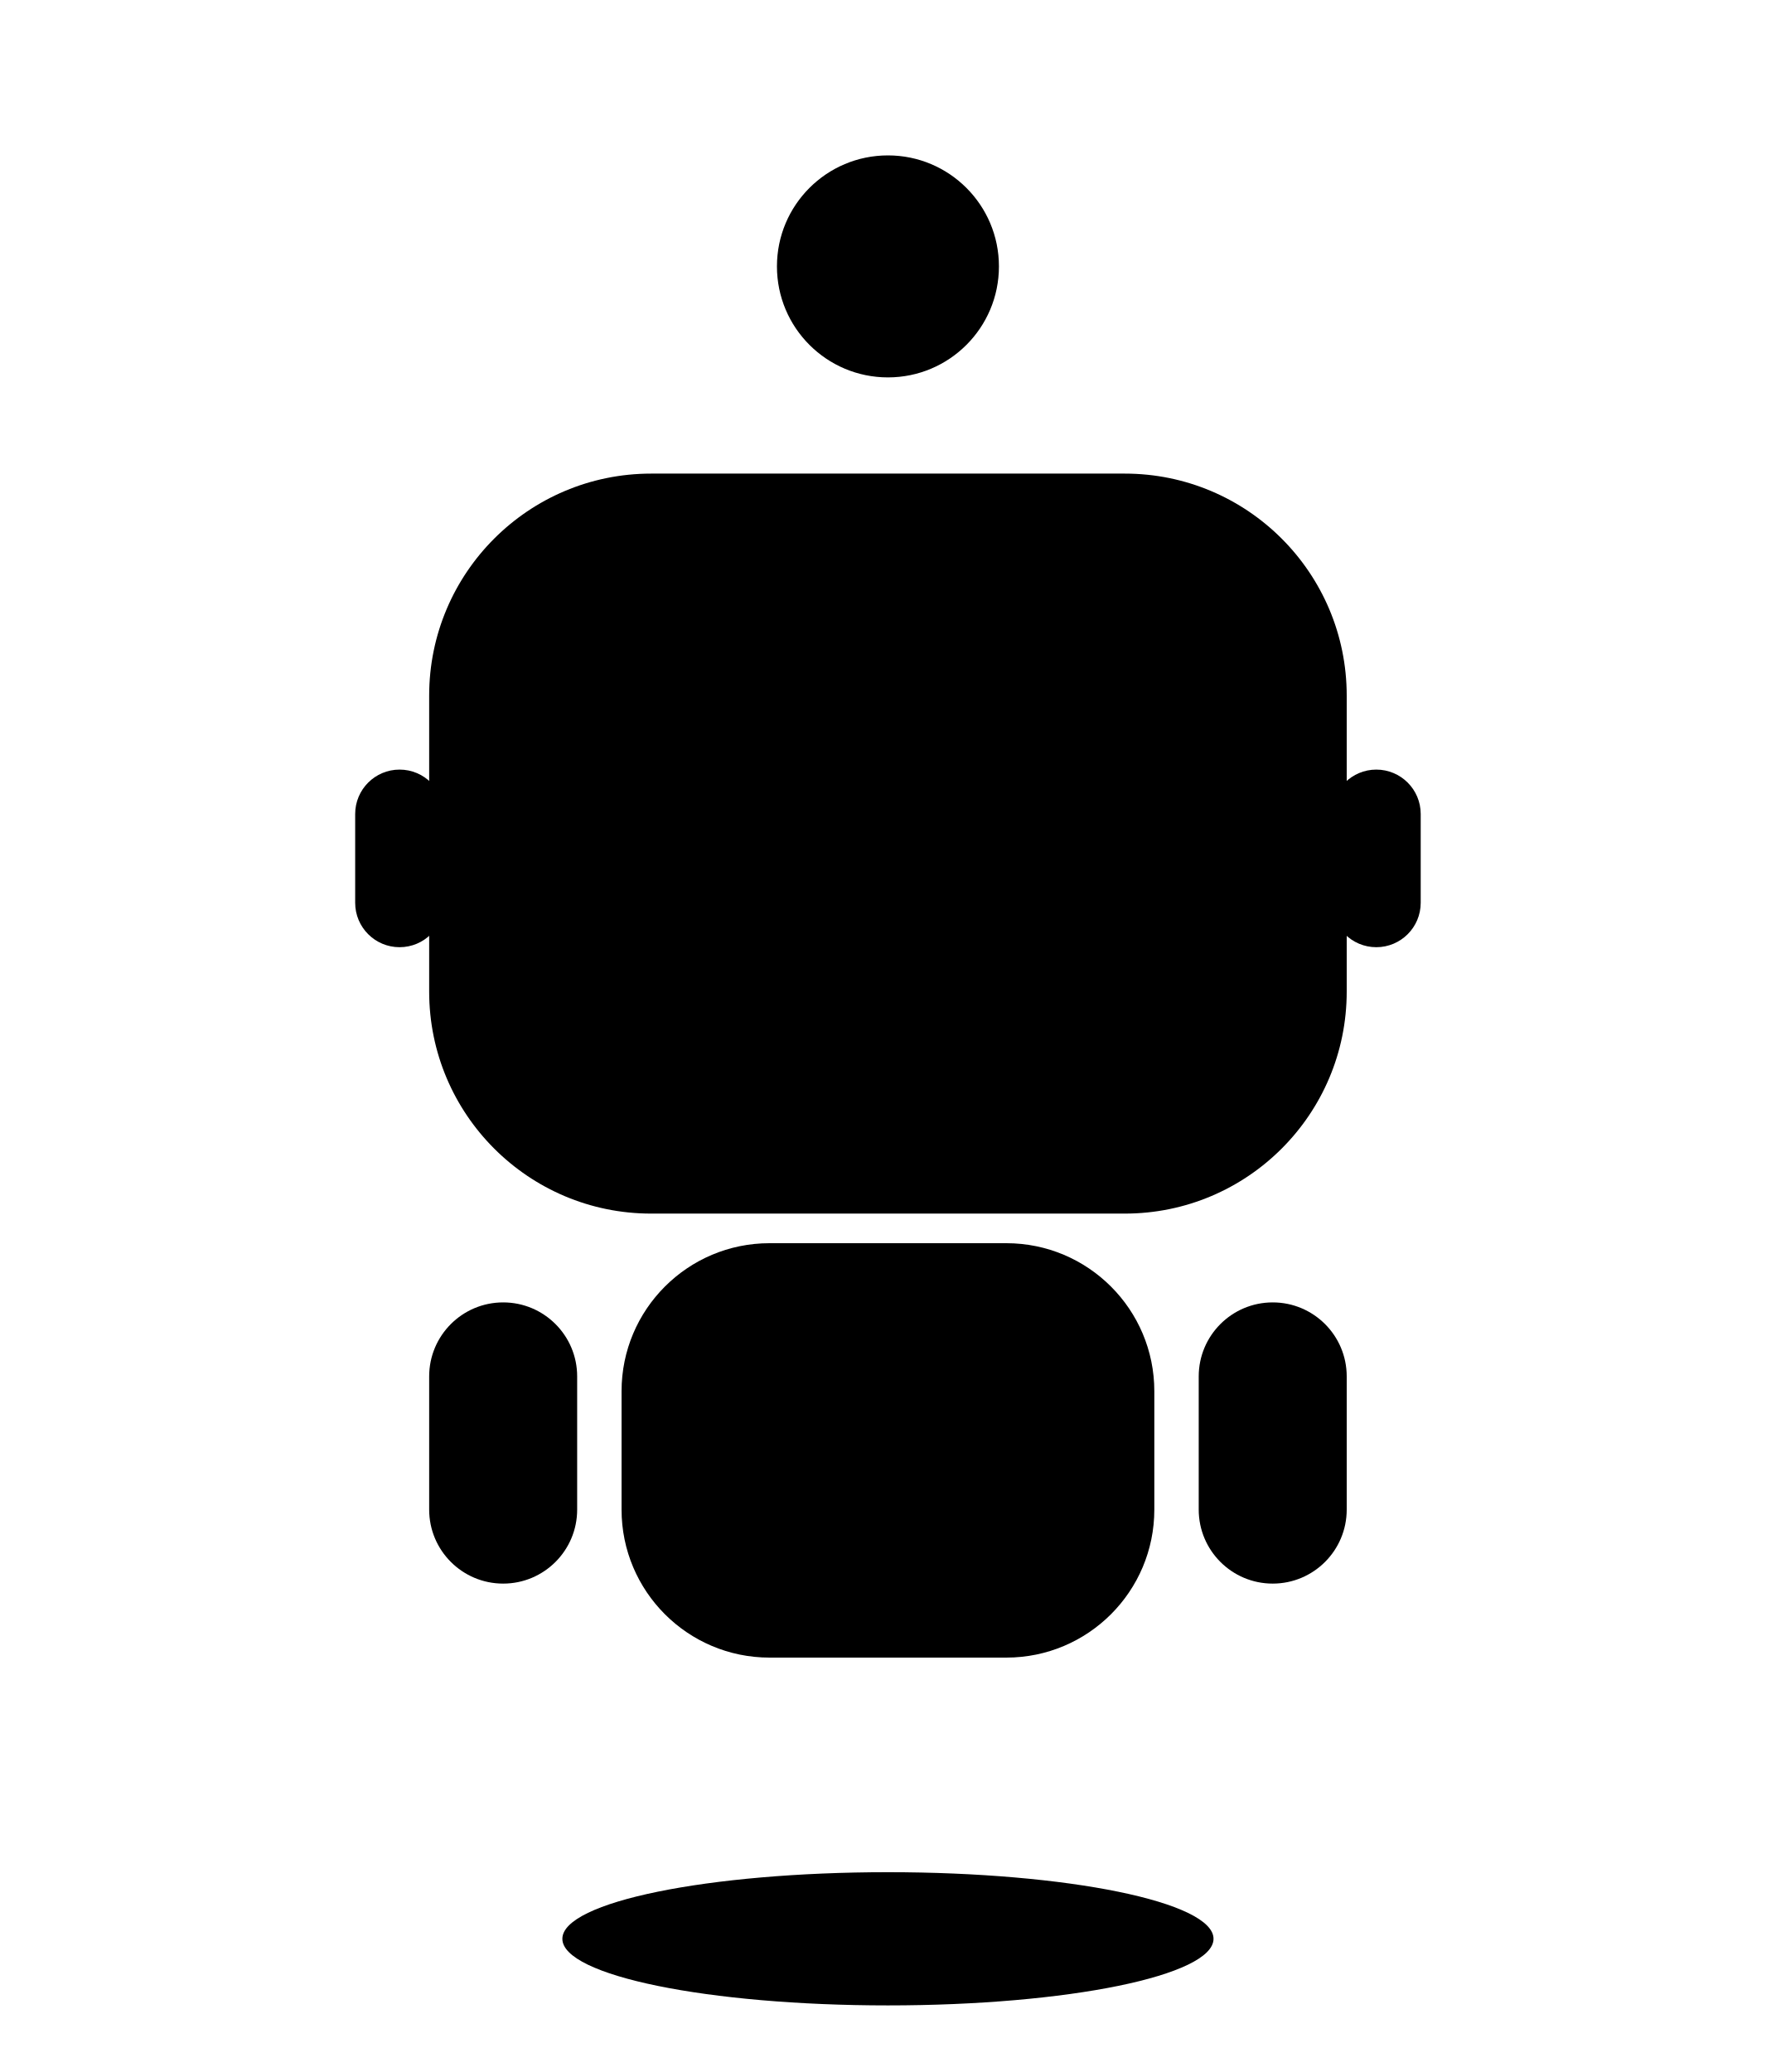
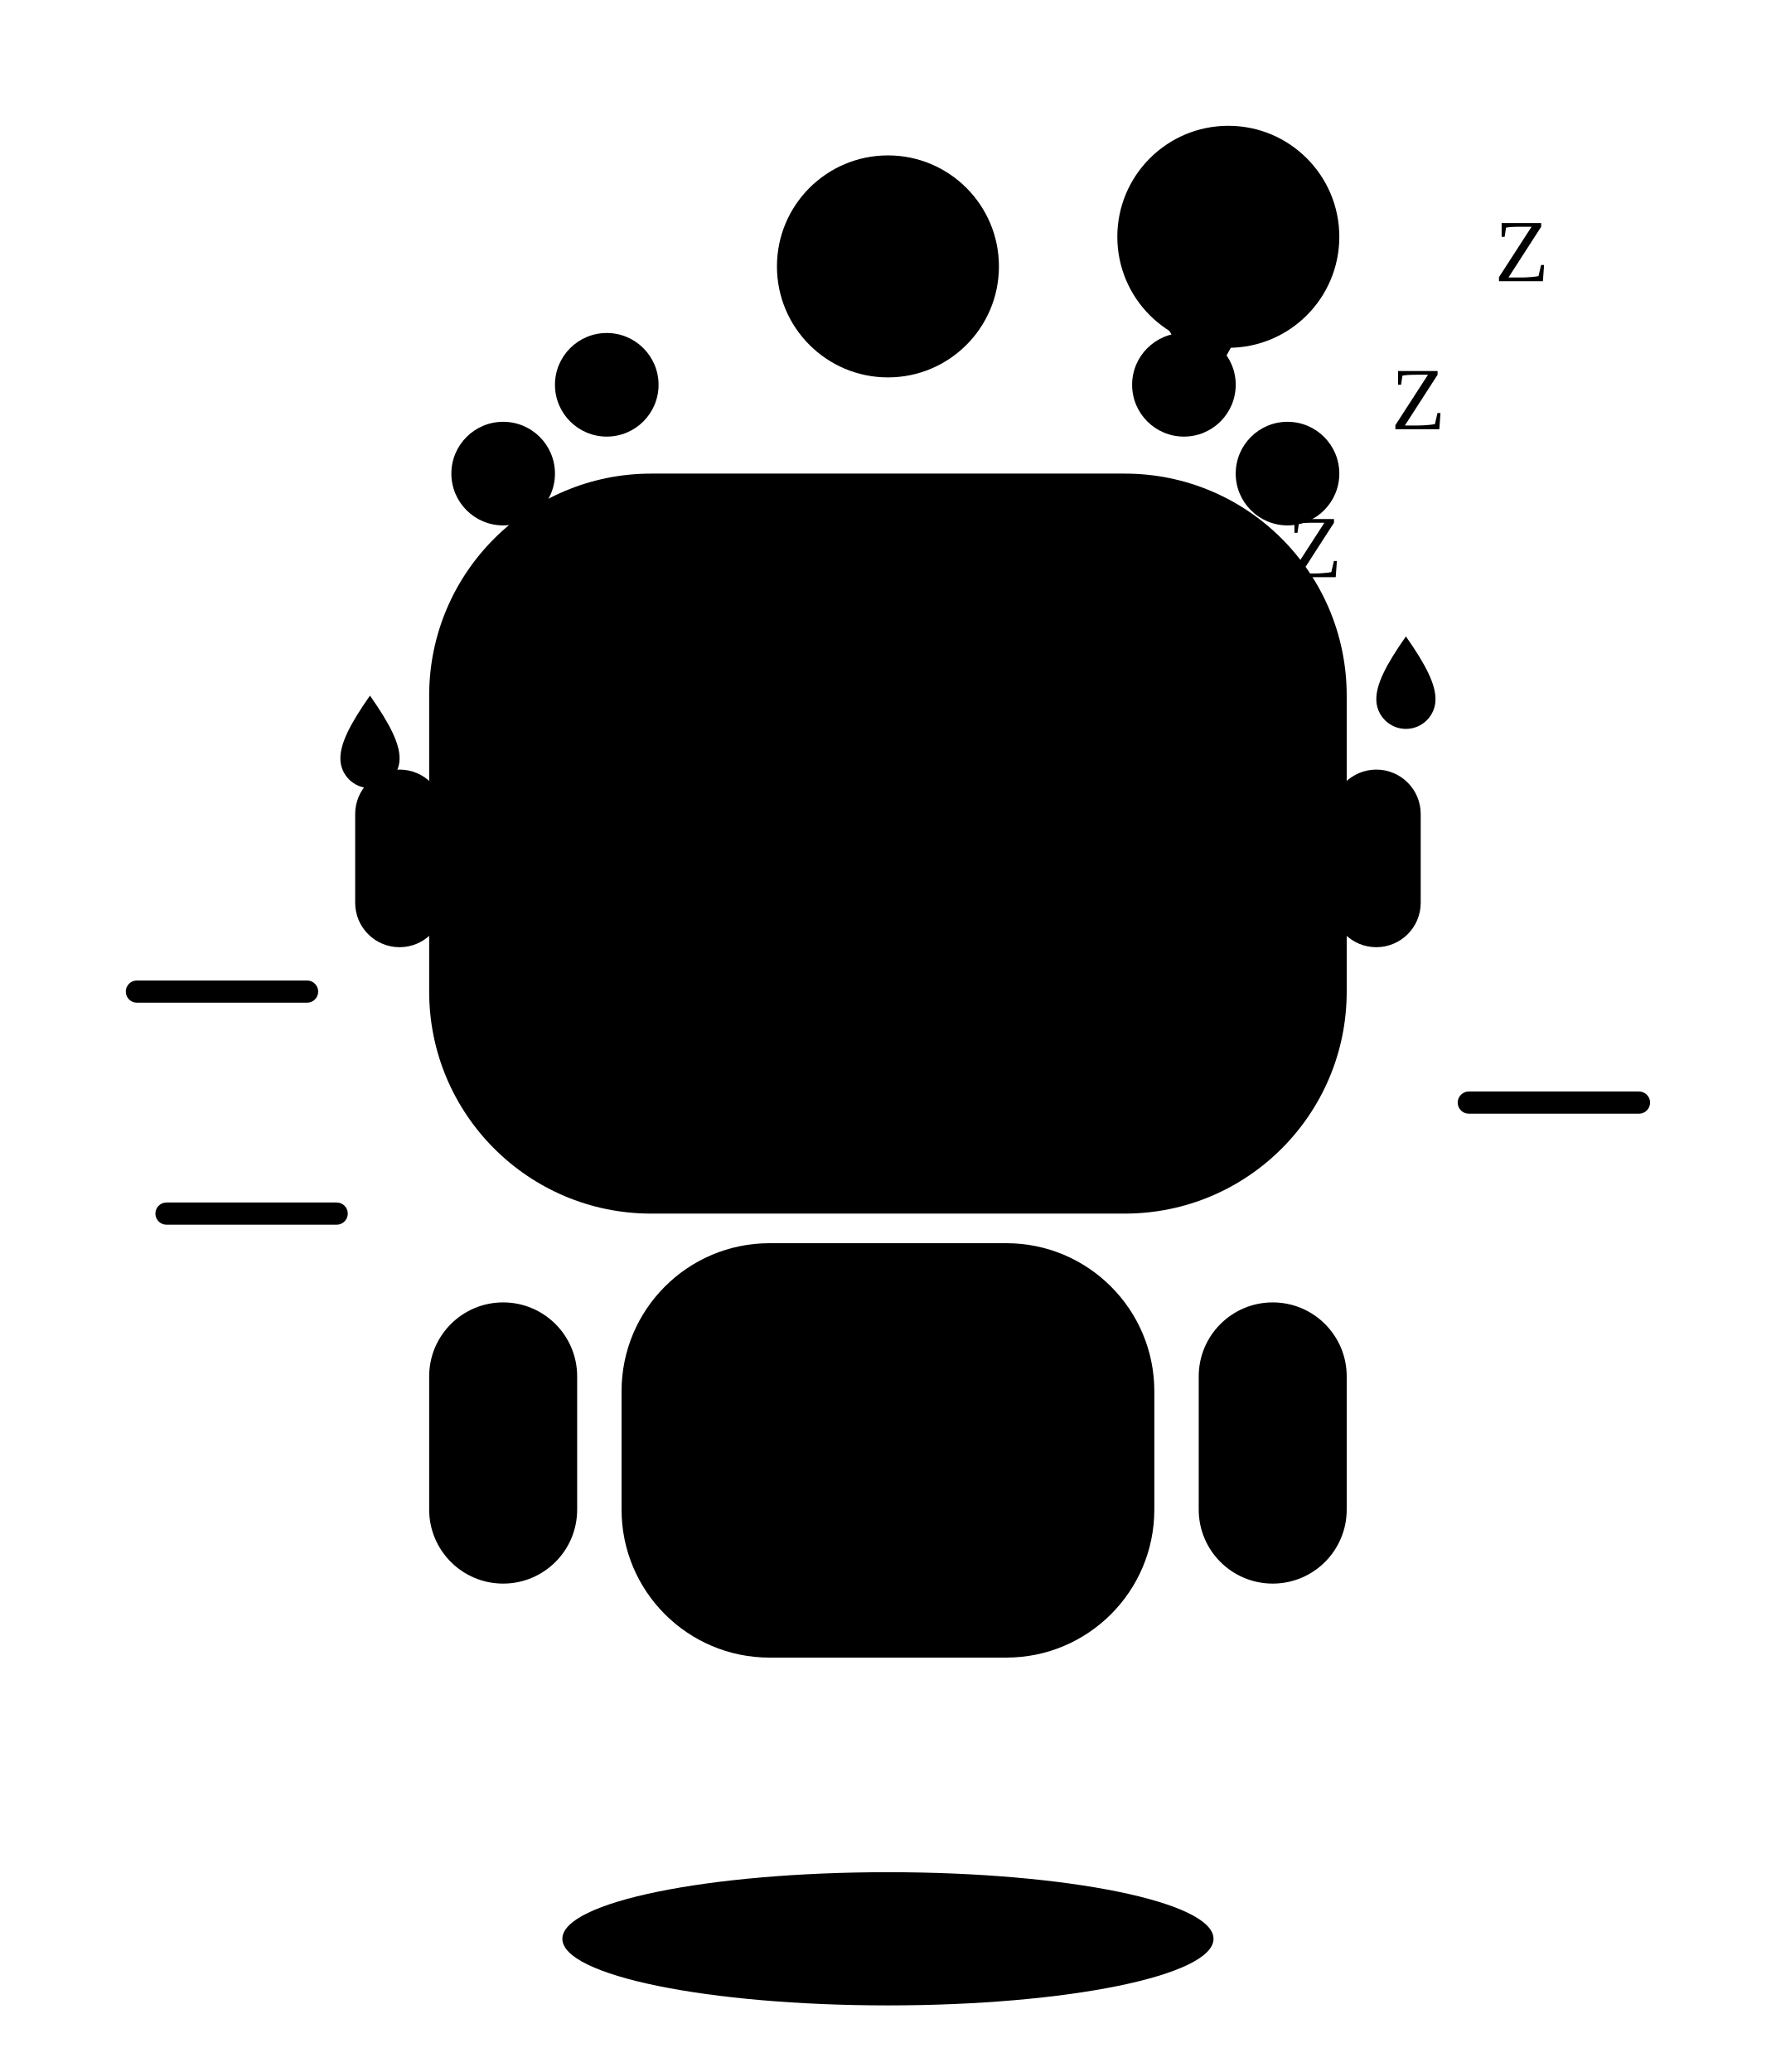
<svg xmlns="http://www.w3.org/2000/svg" class="r-svg" viewBox="0 0 240 280" role="img" aria-label="小V">
  <ellipse class="r-shadow" cx="120" cy="262" rx="44" ry="9" />
  <g class="r-hover">
    <g class="r-head">
      <path class="r-antenna-stem" d="M120 66 L120 46" />
      <circle class="r-antenna-glow" cx="120" cy="36" r="15" />
      <circle class="r-antenna-bulb" cx="120" cy="36" r="8" />
      <rect class="r-ear r-ear-left" x="48" y="104" width="12" height="24" rx="6" />
      <rect class="r-ear r-ear-right" x="180" y="104" width="12" height="24" rx="6" />
      <rect class="r-head-shell" x="58" y="64" width="124" height="100" rx="30" />
      <rect class="r-face" x="74" y="82" width="92" height="64" rx="18" />
      <g class="r-eyes">
        <rect class="r-eye-pill r-eye-left" x="94" y="100" width="15" height="22" rx="7.5" />
        <rect class="r-eye-pill r-eye-right" x="131" y="100" width="15" height="22" rx="7.5" />
        <path class="r-eye-arc r-eye-arc-left" d="M91 110 Q101.5 100 112 110" />
        <path class="r-eye-arc r-eye-arc-right" d="M128 110 Q138.5 100 149 110" />
        <path class="r-eye-closed r-eye-closed-left" d="M92 108 Q101.5 113 111 108" />
        <path class="r-eye-closed r-eye-closed-right" d="M129 108 Q138.5 113 148 108" />
        <path class="r-eye-squeeze r-eye-squeeze-left" d="M95 101 L107 111 L95 121" />
        <path class="r-eye-squeeze r-eye-squeeze-right" d="M145 101 L133 111 L145 121" />
      </g>
      <path class="r-mouth" d="M110 128 Q120 134 130 128" />
+       <path class="r-mouth-bar" d="M109 129 L131 129" />
      <circle class="r-cheek r-cheek-left" cx="86" cy="126" r="5" />
      <circle class="r-cheek r-cheek-right" cx="154" cy="126" r="5" />
    </g>
    <rect class="r-arm r-arm-left" x="58" y="176" width="20" height="38" rx="10" />
    <rect class="r-arm r-arm-right" x="162" y="176" width="20" height="38" rx="10" />
    <g class="r-body">
      <rect class="r-body-shell" x="84" y="168" width="72" height="56" rx="20" />
      <circle class="r-chest" cx="120" cy="196" r="9" />
      <circle class="r-chest-hl" cx="120" cy="196" r="3.5" />
    </g>
  </g>
+   <g class="r-fx">
+     <circle class="fx-steam s1" cx="68" cy="64" r="7" />
+     <circle class="fx-steam s2" cx="174" cy="64" r="7" />
+     <circle class="fx-steam s3" cx="82" cy="52" r="7" />
+     <circle class="fx-steam s4" cx="160" cy="52" r="7" />
+     <g transform="translate(190,92)">
+       <path class="fx-sweat w1" d="M0 -6 C2.8 -2 4 0.5 4 2.5 A4 4 0 1 1 -4 2.5 C-4 0.5 -2.8 -2 0 -6 Z" />
+     </g>
+     <g transform="translate(50,100)">
+       <path class="fx-sweat w2" d="M0 -6 C2.8 -2 4 0.5 4 2.5 A4 4 0 1 1 -4 2.5 C-4 0.5 -2.8 -2 0 -6 Z" />
+     </g>
+     <g transform="translate(30,134)">
+       <rect class="fx-speed l1" x="-13" y="-1.5" width="26" height="3" rx="1.5" />
+     </g>
+     <g transform="translate(34,164)">
+       <rect class="fx-speed l2" x="-13" y="-1.5" width="26" height="3" rx="1.5" />
+     </g>
+     <g transform="translate(210,149)">
+       <rect class="fx-speed l3" x="-13" y="-1.5" width="26" height="3" rx="1.5" />
+     </g>
+     <g transform="translate(174,78)">
+       <text class="fx-zzz z1">Z</text>
+     </g>
+     <g transform="translate(188,58)">
+       <text class="fx-zzz z2">Z</text>
+     </g>
+     <g transform="translate(202,38)">
+       <text class="fx-zzz z3">Z</text>
+     </g>
+     <g class="fx-alert" transform="translate(166,32)">
+       <circle class="fx-alert-bg" r="15" />
+       <path class="fx-alert-tail" d="M-9 11 L-3 21 L2 12 Z" />
+       <text class="fx-alert-text" y="5.5">!</text>
+     </g>
+   </g>
+   <g class="r-sparkles" />
</svg>
